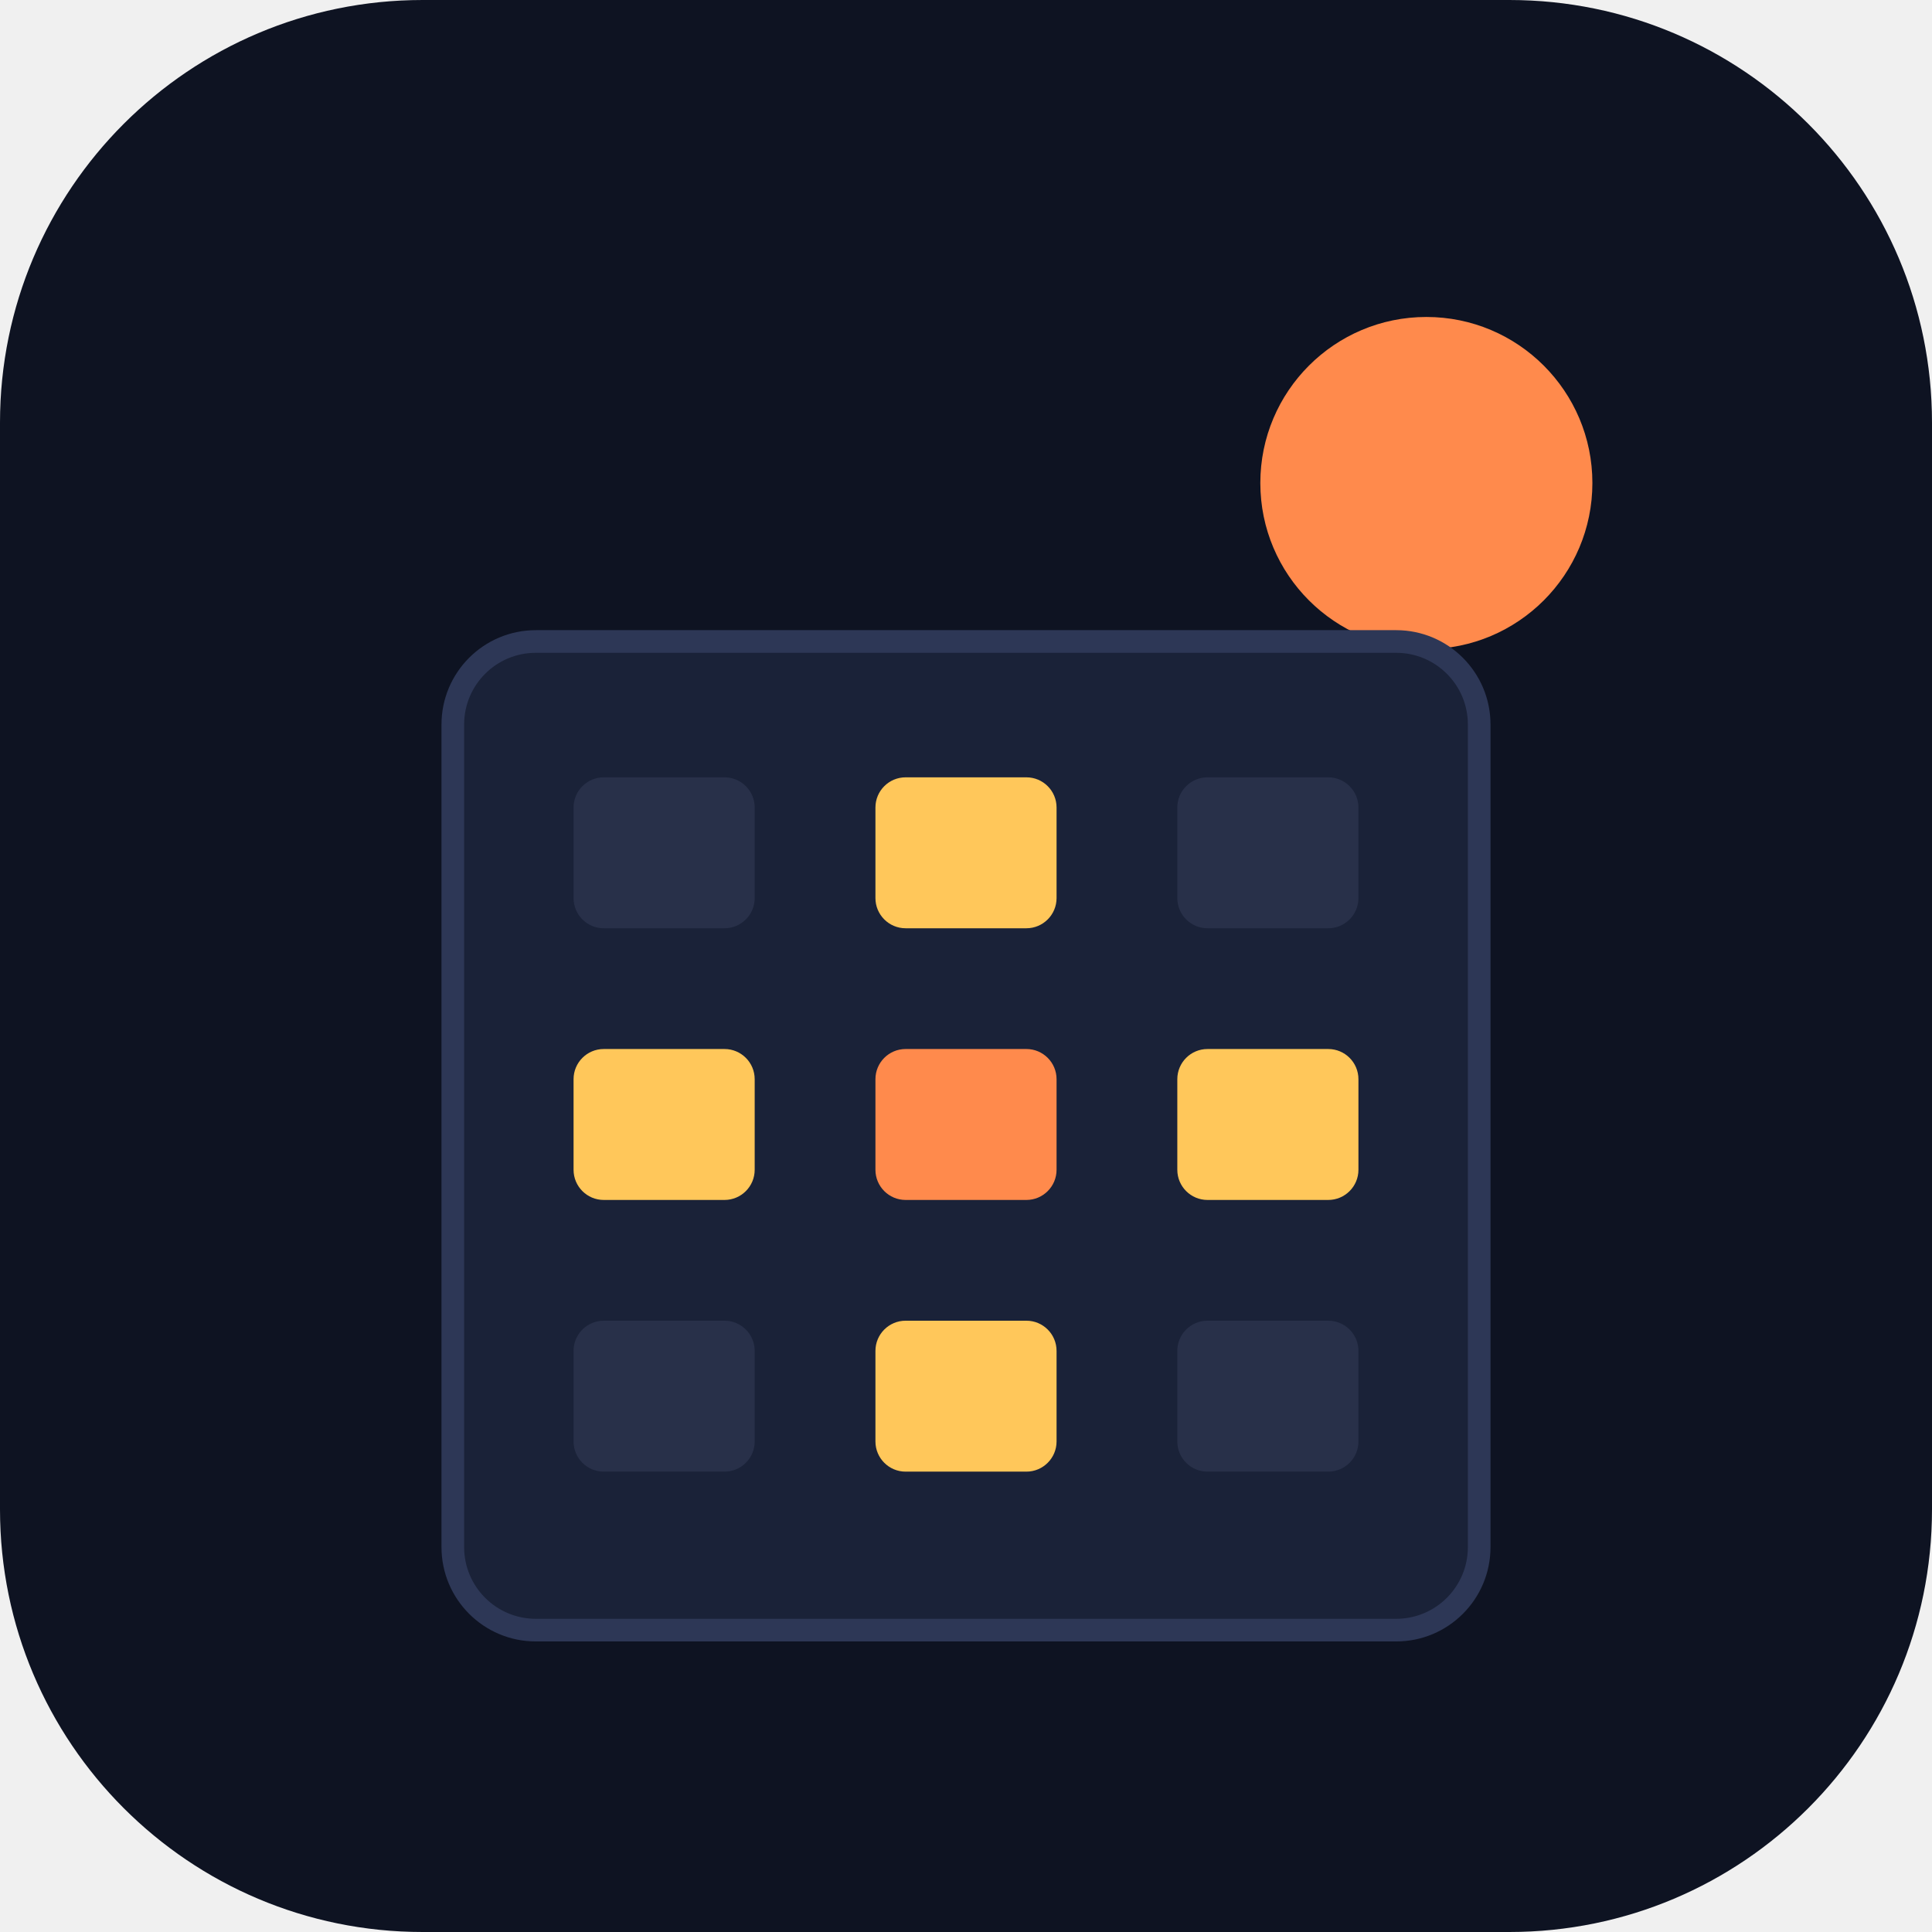
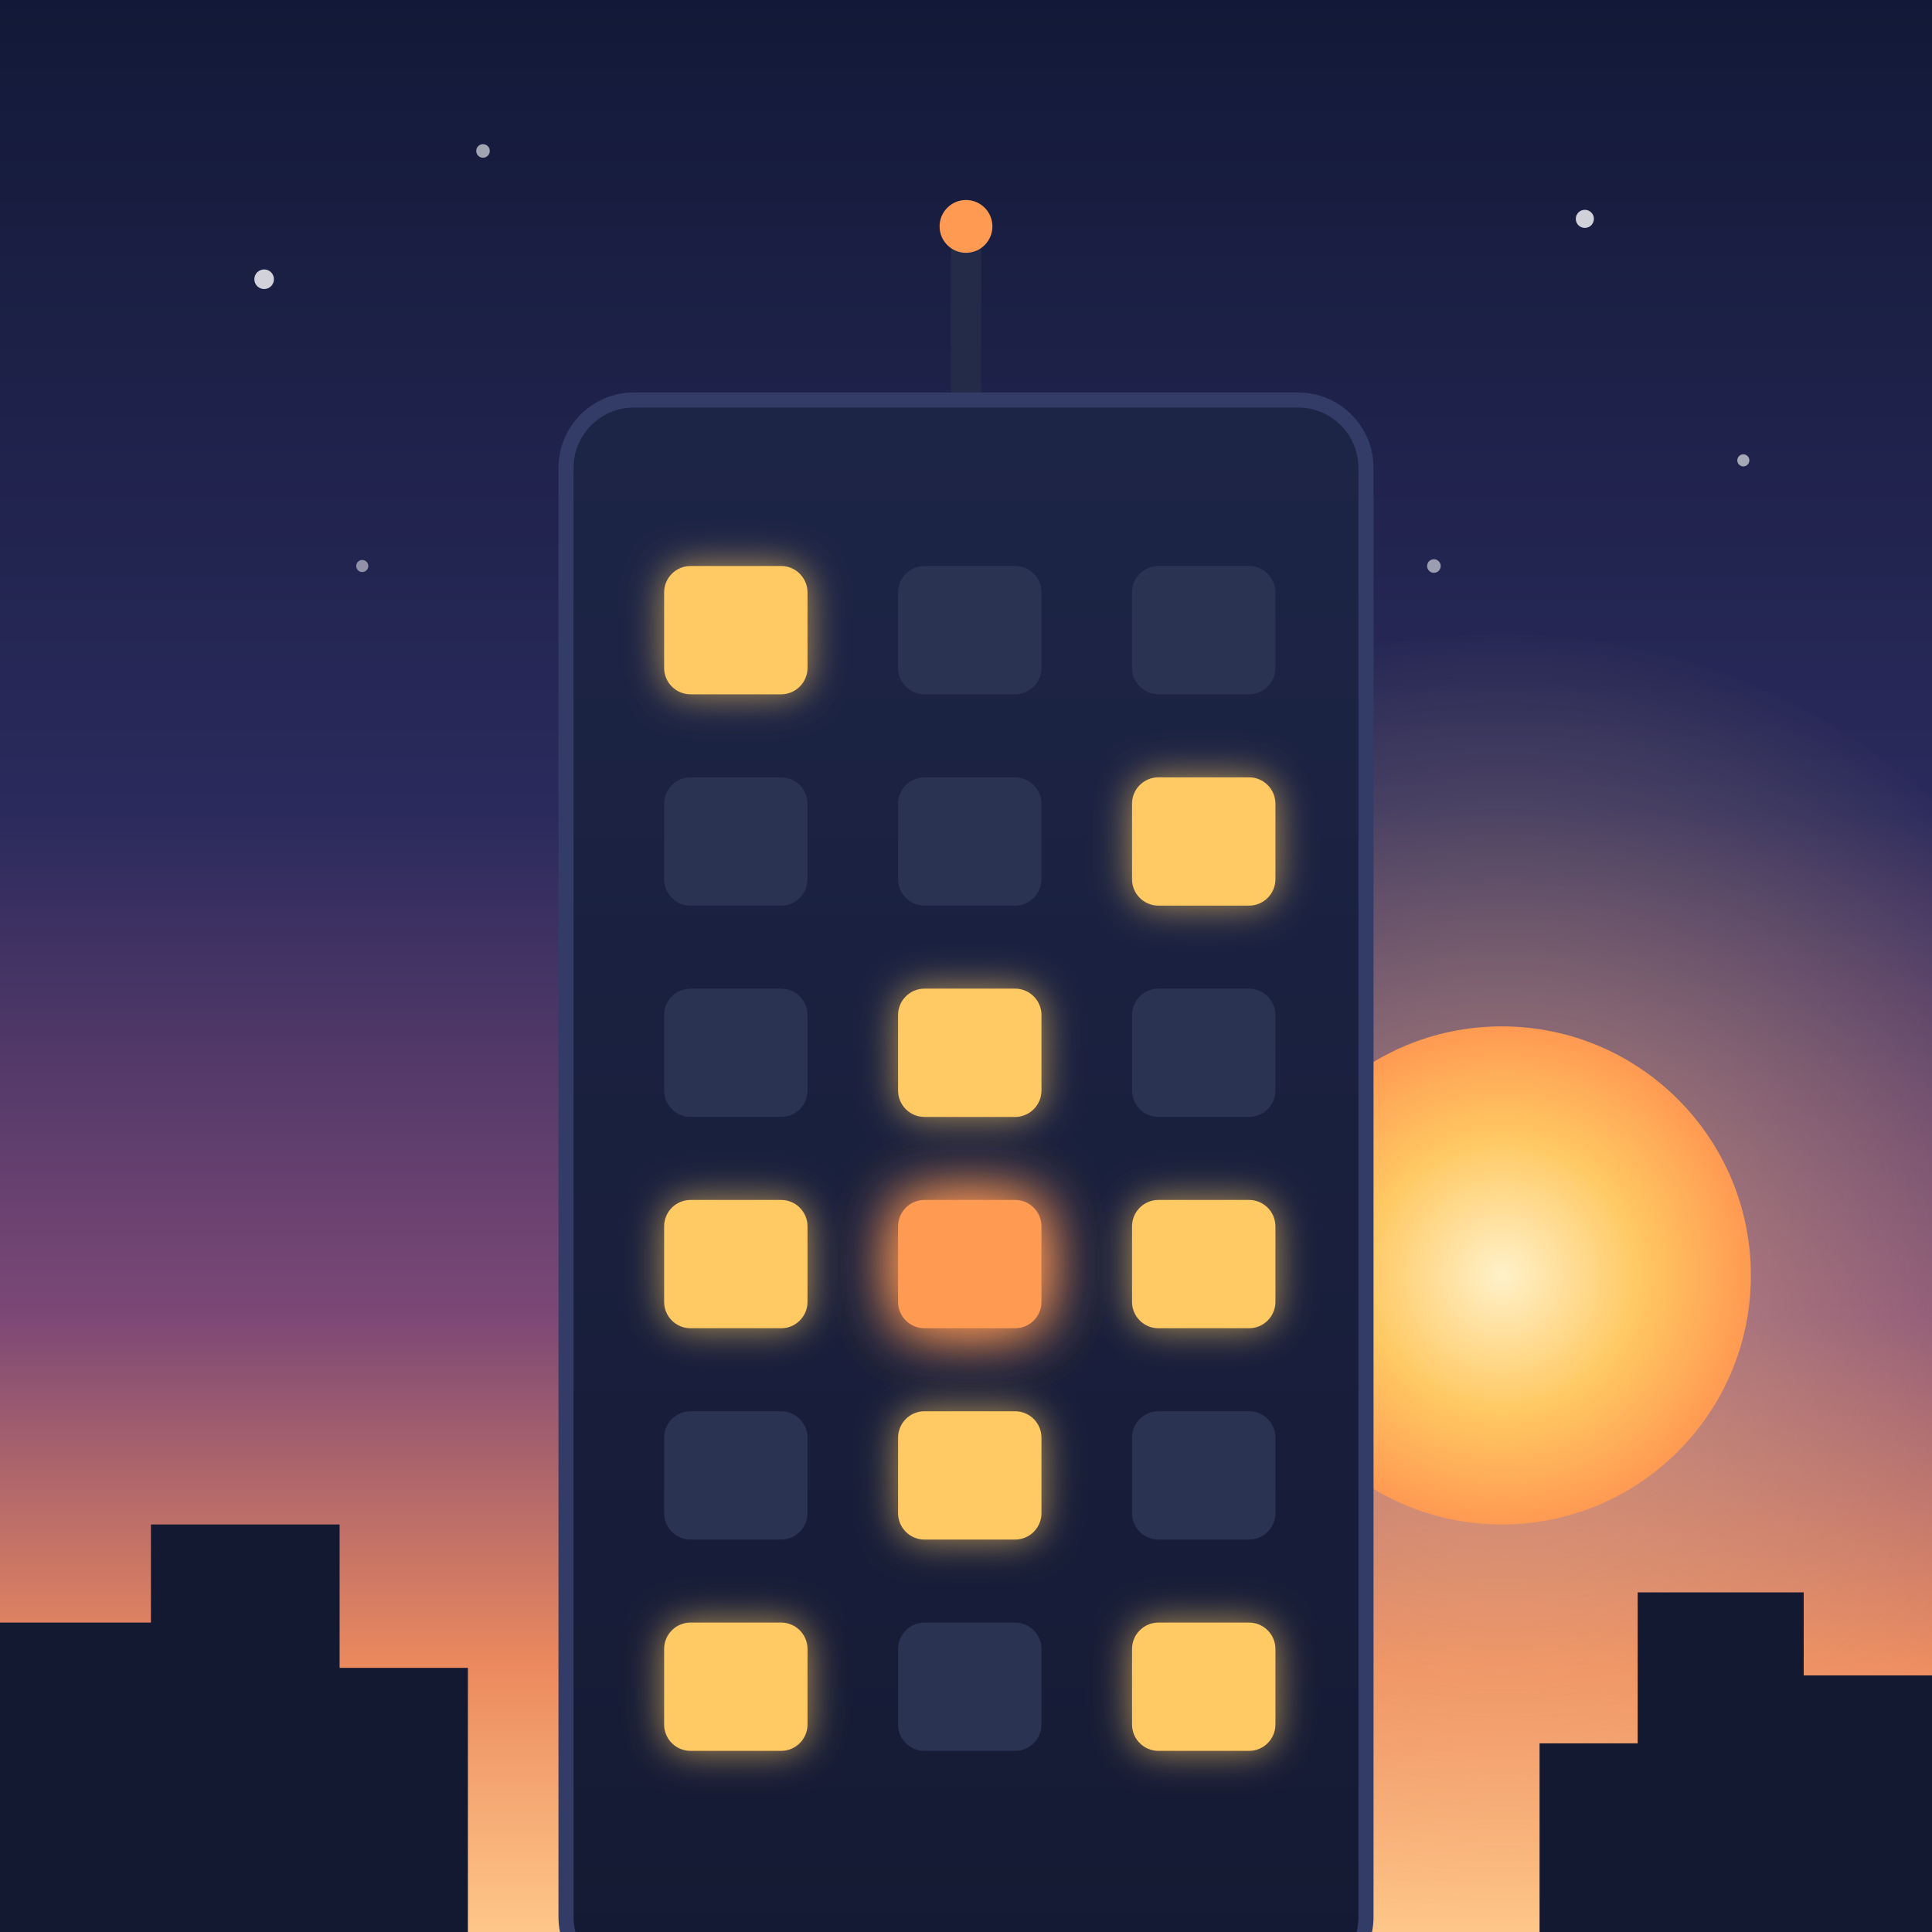
<svg xmlns="http://www.w3.org/2000/svg" viewBox="0 0 512 512">
-   <rect width="512" height="512" rx="112" fill="#0E1322" />
-   <circle cx="378" cy="128" r="44" fill="#FF8A4C" />
-   <rect x="120" y="170" width="272" height="262" rx="22" fill="#1A2238" stroke="#2D3756" stroke-width="6" />
-   <g>
-     <rect x="152" y="206" width="48" height="40" rx="8" fill="#283049" />
-     <rect x="232" y="206" width="48" height="40" rx="8" fill="#FFC75A" />
-     <rect x="312" y="206" width="48" height="40" rx="8" fill="#283049" />
-     <rect x="152" y="278" width="48" height="40" rx="8" fill="#FFC75A" />
-     <rect x="232" y="278" width="48" height="40" rx="8" fill="#FF8A4C" />
-     <rect x="312" y="278" width="48" height="40" rx="8" fill="#FFC75A" />
-     <rect x="152" y="350" width="48" height="40" rx="8" fill="#283049" />
-     <rect x="232" y="350" width="48" height="40" rx="8" fill="#FFC75A" />
-     <rect x="312" y="350" width="48" height="40" rx="8" fill="#283049" />
+   <defs>
+     <linearGradient id="sky" x1="0" y1="0" x2="0" y2="1">
+       <stop offset="0" stop-color="#121937" />
+       <stop offset=".42" stop-color="#2A2A5C" />
+       <stop offset=".68" stop-color="#7C4876" />
+       <stop offset=".86" stop-color="#EC8A5E" />
+       <stop offset="1" stop-color="#FFC98A" />
+     </linearGradient>
+     <radialGradient id="sun" cx=".5" cy=".5" r=".5">
+       <stop offset="0" stop-color="#FFF1C9" />
+       <stop offset=".55" stop-color="#FFC963" />
+       <stop offset="1" stop-color="#FF9A52" />
+     </radialGradient>
+     <radialGradient id="halo" cx=".5" cy=".5" r=".5">
+       <stop offset="0" stop-color="#FFC98A" stop-opacity=".55" />
+       <stop offset="1" stop-color="#FFC98A" stop-opacity="0" />
+     </radialGradient>
+     <filter id="glow" x="-60%" y="-60%" width="220%" height="220%">
+       <feGaussianBlur stdDeviation="5" result="b" />
+       <feFlood flood-color="#FFC963" flood-opacity=".7" />
+       <feComposite in2="b" operator="in" />
+       <feMerge>
+         <feMergeNode />
+         <feMergeNode in="SourceGraphic" />
+       </feMerge>
+     </filter>
+     <filter id="glowO" x="-80%" y="-80%" width="260%" height="260%">
+       <feGaussianBlur stdDeviation="8" result="b" />
+       <feFlood flood-color="#FF9A52" flood-opacity=".95" />
+       <feComposite in2="b" operator="in" />
+       <feMerge>
+         <feMergeNode />
+         <feMergeNode />
+         <feMergeNode in="SourceGraphic" />
+       </feMerge>
+     </filter>
+   </defs>
+   <rect width="512" height="512" fill="url(#sky)" />
+   <g fill="#FFFFFF">
+     <circle cx="70" cy="74" r="2.6" opacity=".8" />
+     <circle cx="128" cy="40" r="1.8" opacity=".6" />
+     <circle cx="420" cy="58" r="2.4" opacity=".8" />
+     <circle cx="462" cy="122" r="1.6" opacity=".6" />
+     <circle cx="96" cy="150" r="1.6" opacity=".5" />
+     <circle cx="380" cy="150" r="1.8" opacity=".55" />
  </g>
+   <circle cx="398" cy="338" r="170" fill="url(#halo)" />
+   <circle cx="398" cy="338" r="66" fill="url(#sun)" />
+   <path d="M0 512V430h40v-26h50v38h34v70z" fill="#141932" />
+   <path d="M512 512V444h-34v-22h-44v40h-26v50z" fill="#141932" />
+   <rect x="252" y="62" width="8" height="46" rx="4" fill="#232B49" />
+   <circle cx="256" cy="60" r="7" fill="#FF9A52" />
+   <linearGradient id="bld" x1="0" y1="0" x2="0" y2="1">
+     <stop offset="0" stop-color="#1D2547" />
+     <stop offset="1" stop-color="#151A33" />
+   </linearGradient>
+   <rect x="150" y="106" width="212" height="420" rx="18" fill="url(#bld)" />
+   <rect x="150" y="106" width="212" height="420" rx="18" fill="none" stroke="#323C66" stroke-width="4" />
+   <rect x="176" y="150" width="38" height="34" rx="7" fill="#FFC963" filter="url(#glow)" />
+   <rect x="238" y="150" width="38" height="34" rx="7" fill="#2A3352" />
+   <rect x="300" y="150" width="38" height="34" rx="7" fill="#2A3352" />
+   <rect x="176" y="206" width="38" height="34" rx="7" fill="#2A3352" />
+   <rect x="238" y="206" width="38" height="34" rx="7" fill="#2A3352" />
+   <rect x="300" y="206" width="38" height="34" rx="7" fill="#FFC963" filter="url(#glow)" />
+   <rect x="176" y="262" width="38" height="34" rx="7" fill="#2A3352" />
+   <rect x="238" y="262" width="38" height="34" rx="7" fill="#FFC963" filter="url(#glow)" />
+   <rect x="300" y="262" width="38" height="34" rx="7" fill="#2A3352" />
+   <rect x="176" y="318" width="38" height="34" rx="7" fill="#FFC963" filter="url(#glow)" />
+   <rect x="238" y="318" width="38" height="34" rx="7" fill="#FF9A52" filter="url(#glowO)" />
+   <rect x="300" y="318" width="38" height="34" rx="7" fill="#FFC963" filter="url(#glow)" />
+   <rect x="176" y="374" width="38" height="34" rx="7" fill="#2A3352" />
+   <rect x="238" y="374" width="38" height="34" rx="7" fill="#FFC963" filter="url(#glow)" />
+   <rect x="300" y="374" width="38" height="34" rx="7" fill="#2A3352" />
+   <rect x="176" y="430" width="38" height="34" rx="7" fill="#FFC963" filter="url(#glow)" />
+   <rect x="238" y="430" width="38" height="34" rx="7" fill="#2A3352" />
+   <rect x="300" y="430" width="38" height="34" rx="7" fill="#FFC963" filter="url(#glow)" />
</svg>
